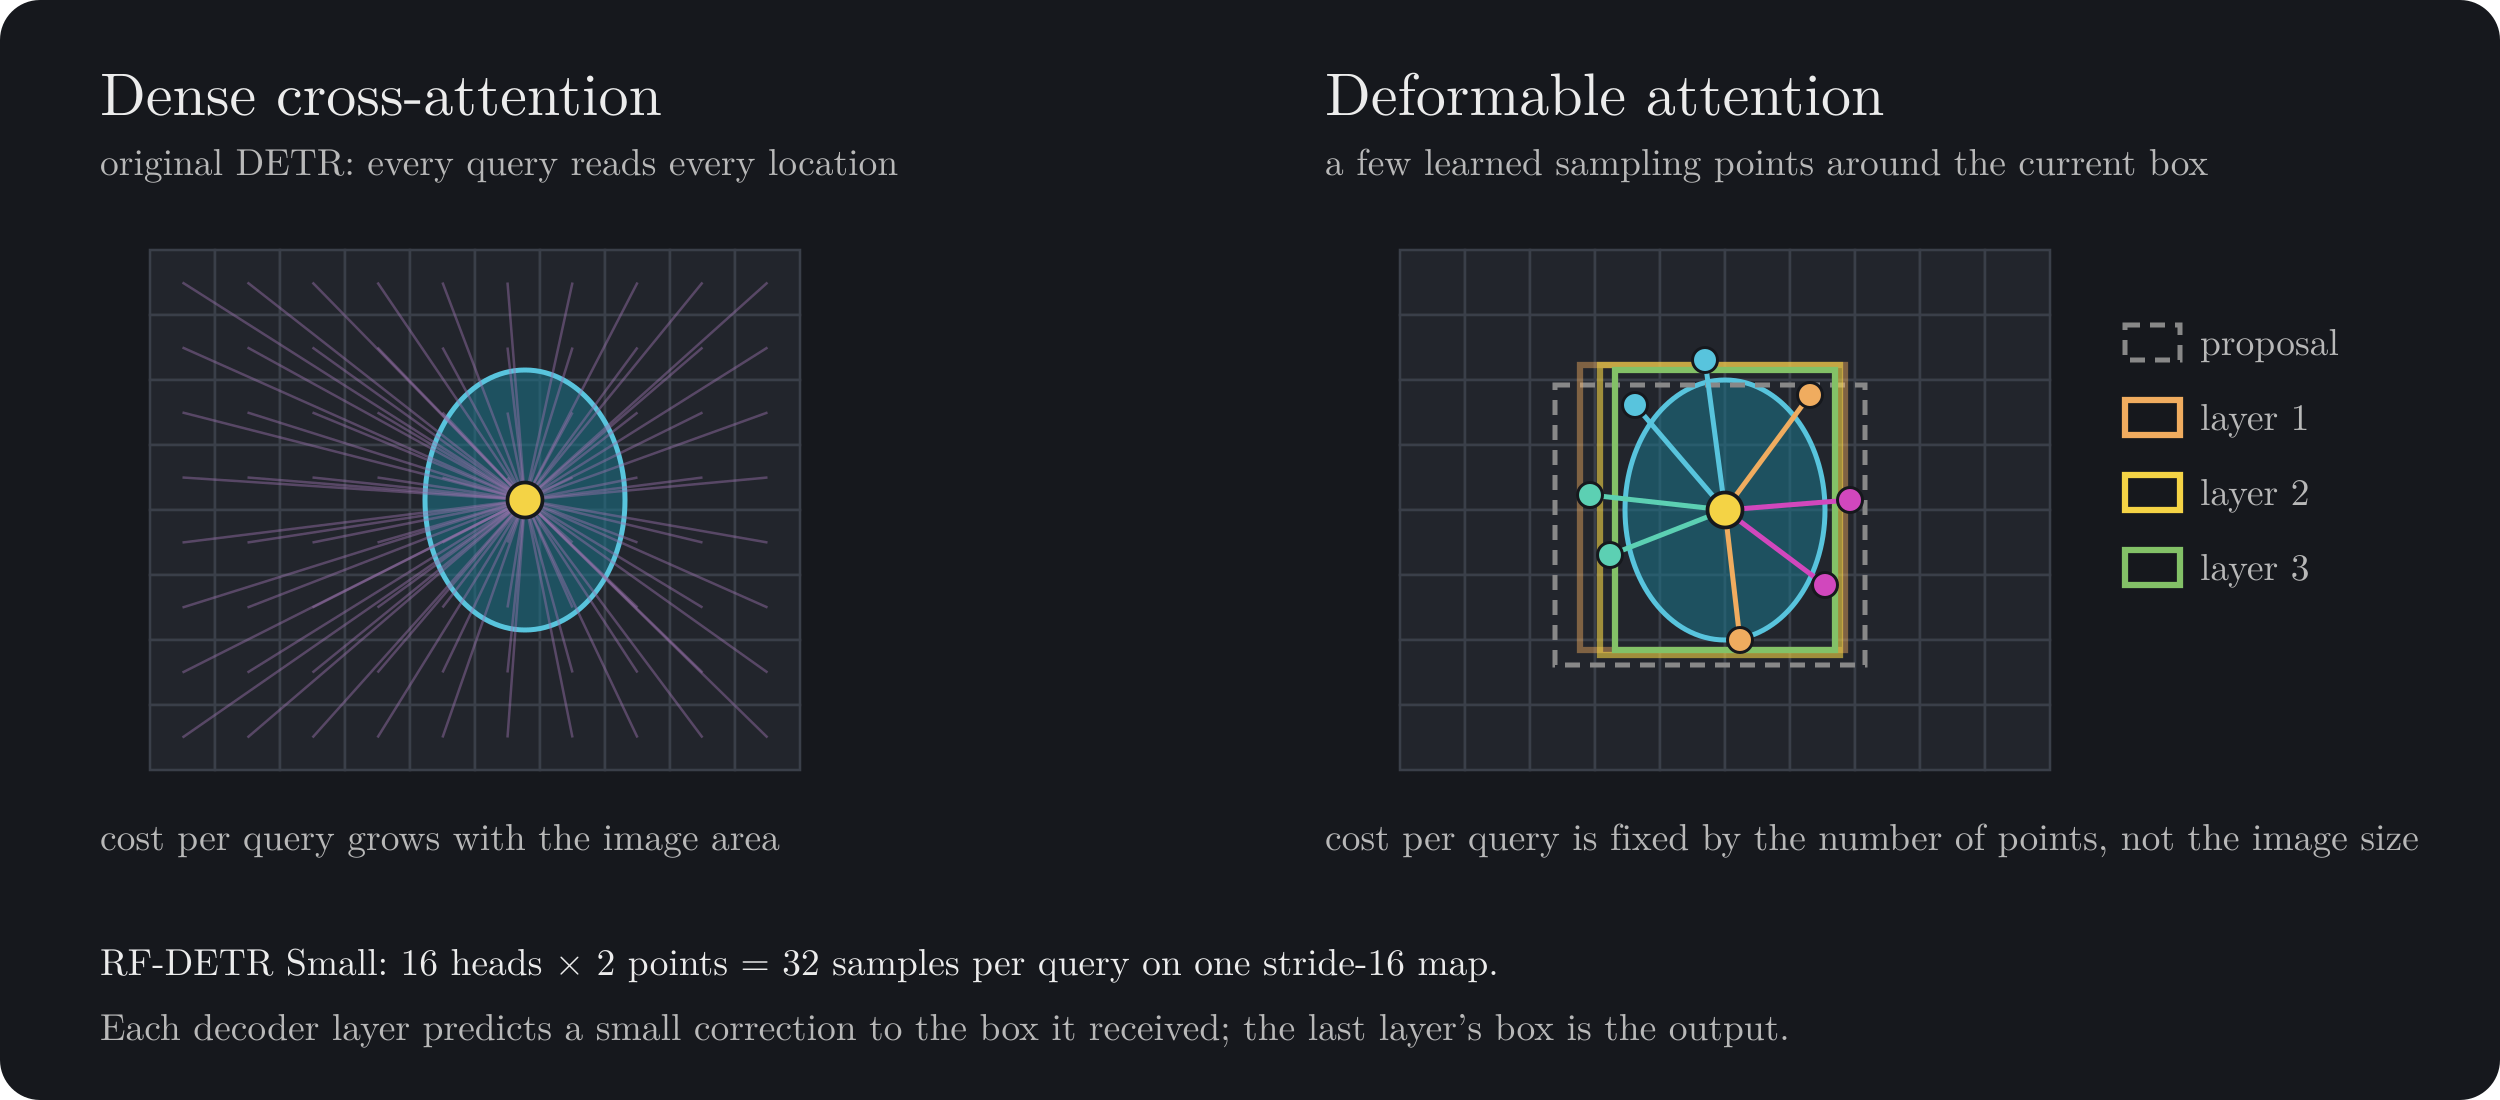
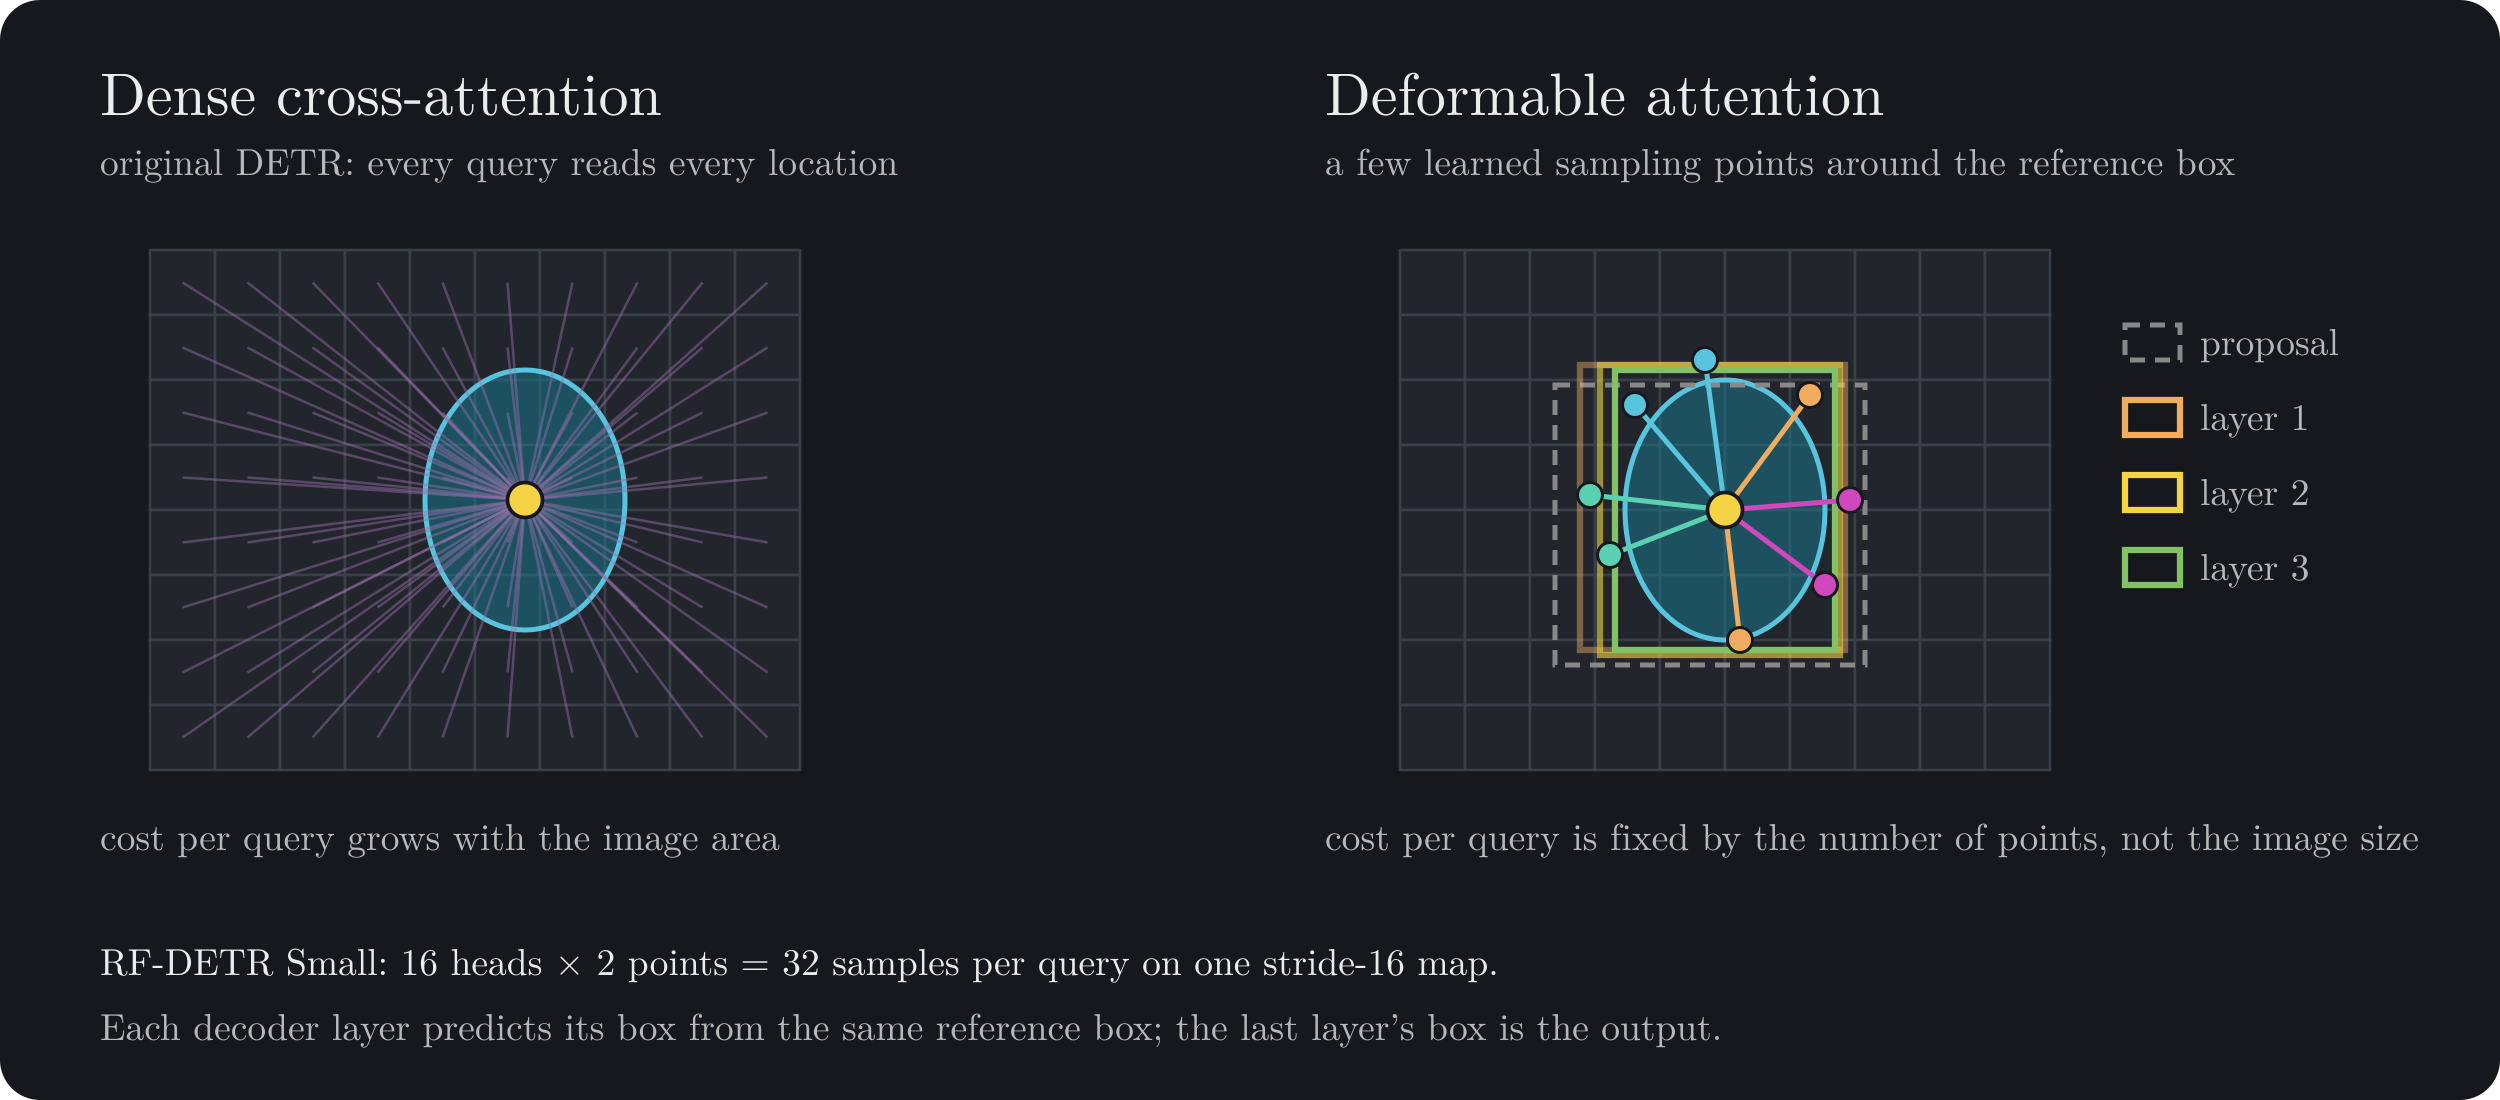
<svg xmlns="http://www.w3.org/2000/svg" width="1000" height="440" viewBox="0 0 1000 440" role="img" aria-labelledby="title desc">
  <style>
    text { font-family: "CMU Serif", "Latin Modern Roman", Georgia, "Times New Roman", serif; fill: #ECECEC; }
    .h { font-size: 24px; }
    .s { font-size: 15px; fill: #B8B8B8; }
    .lbl { font-size: 15px; }
    @media (prefers-reduced-motion: reduce) { * { animation: none !important; } }

    .cell { fill: #22252C; stroke: #3A3F49; stroke-width: 1; }
    .obj { fill: #1C758A; fill-opacity: .55; stroke: #58C4DD; stroke-width: 2; }
    .ray { stroke: #9A72AC; stroke-width: 1; opacity: .45; }
    .q { fill: #F4D345; stroke: #16181D; stroke-width: 1.5; }
    .off { stroke-width: 2; fill: none; stroke-dasharray: 80; stroke-dashoffset: 0; animation: reach 8s infinite; }
    .pt { stroke: #16181D; stroke-width: 1.2; }
    .b0 { fill: none; stroke: #888888; stroke-width: 2; stroke-dasharray: 6 4; }
    .b1, .b2, .b3 { fill: none; stroke-width: 2.5; }
    .b1 { stroke: #F0AC5F; opacity: .45; animation: s1 8s infinite; }
    .b2 { stroke: #F4D345; opacity: .6; animation: s2 8s infinite; }
    .b3 { stroke: #83C167; opacity: 1; animation: s3 8s infinite; }
    @keyframes reach { 0%, 5% { stroke-dashoffset: 80; } 25%, 92% { stroke-dashoffset: 0; } 100% { stroke-dashoffset: 80; } }
    @keyframes s1 { 0%, 30% { opacity: 0; } 38%, 50% { opacity: 1; } 58%, 92% { opacity: .45; } 100% { opacity: 0; } }
    @keyframes s2 { 0%, 50% { opacity: 0; } 58%, 68% { opacity: 1; } 76%, 92% { opacity: .6; } 100% { opacity: 0; } }
    @keyframes s3 { 0%, 68% { opacity: 0; } 76%, 92% { opacity: 1; } 100% { opacity: 0; } }
  </style>
  <rect width="1000" height="440" rx="16" fill="#16181D" />
  <text class="h" x="40" y="46">Dense cross-attention</text>
  <text class="s" x="40" y="70">original DETR: every query reads every location</text>
  <rect class="cell" x="60" y="100" width="26" height="26" />
  <rect class="cell" x="86" y="100" width="26" height="26" />
  <rect class="cell" x="112" y="100" width="26" height="26" />
  <rect class="cell" x="138" y="100" width="26" height="26" />
  <rect class="cell" x="164" y="100" width="26" height="26" />
  <rect class="cell" x="190" y="100" width="26" height="26" />
  <rect class="cell" x="216" y="100" width="26" height="26" />
  <rect class="cell" x="242" y="100" width="26" height="26" />
  <rect class="cell" x="268" y="100" width="26" height="26" />
  <rect class="cell" x="294" y="100" width="26" height="26" />
  <rect class="cell" x="60" y="126" width="26" height="26" />
  <rect class="cell" x="86" y="126" width="26" height="26" />
  <rect class="cell" x="112" y="126" width="26" height="26" />
  <rect class="cell" x="138" y="126" width="26" height="26" />
  <rect class="cell" x="164" y="126" width="26" height="26" />
  <rect class="cell" x="190" y="126" width="26" height="26" />
  <rect class="cell" x="216" y="126" width="26" height="26" />
  <rect class="cell" x="242" y="126" width="26" height="26" />
  <rect class="cell" x="268" y="126" width="26" height="26" />
  <rect class="cell" x="294" y="126" width="26" height="26" />
  <rect class="cell" x="60" y="152" width="26" height="26" />
  <rect class="cell" x="86" y="152" width="26" height="26" />
  <rect class="cell" x="112" y="152" width="26" height="26" />
  <rect class="cell" x="138" y="152" width="26" height="26" />
  <rect class="cell" x="164" y="152" width="26" height="26" />
  <rect class="cell" x="190" y="152" width="26" height="26" />
  <rect class="cell" x="216" y="152" width="26" height="26" />
  <rect class="cell" x="242" y="152" width="26" height="26" />
  <rect class="cell" x="268" y="152" width="26" height="26" />
  <rect class="cell" x="294" y="152" width="26" height="26" />
  <rect class="cell" x="60" y="178" width="26" height="26" />
  <rect class="cell" x="86" y="178" width="26" height="26" />
  <rect class="cell" x="112" y="178" width="26" height="26" />
  <rect class="cell" x="138" y="178" width="26" height="26" />
  <rect class="cell" x="164" y="178" width="26" height="26" />
  <rect class="cell" x="190" y="178" width="26" height="26" />
  <rect class="cell" x="216" y="178" width="26" height="26" />
  <rect class="cell" x="242" y="178" width="26" height="26" />
  <rect class="cell" x="268" y="178" width="26" height="26" />
  <rect class="cell" x="294" y="178" width="26" height="26" />
  <rect class="cell" x="60" y="204" width="26" height="26" />
  <rect class="cell" x="86" y="204" width="26" height="26" />
  <rect class="cell" x="112" y="204" width="26" height="26" />
  <rect class="cell" x="138" y="204" width="26" height="26" />
  <rect class="cell" x="164" y="204" width="26" height="26" />
  <rect class="cell" x="190" y="204" width="26" height="26" />
  <rect class="cell" x="216" y="204" width="26" height="26" />
  <rect class="cell" x="242" y="204" width="26" height="26" />
  <rect class="cell" x="268" y="204" width="26" height="26" />
  <rect class="cell" x="294" y="204" width="26" height="26" />
  <rect class="cell" x="60" y="230" width="26" height="26" />
  <rect class="cell" x="86" y="230" width="26" height="26" />
  <rect class="cell" x="112" y="230" width="26" height="26" />
  <rect class="cell" x="138" y="230" width="26" height="26" />
  <rect class="cell" x="164" y="230" width="26" height="26" />
  <rect class="cell" x="190" y="230" width="26" height="26" />
  <rect class="cell" x="216" y="230" width="26" height="26" />
  <rect class="cell" x="242" y="230" width="26" height="26" />
  <rect class="cell" x="268" y="230" width="26" height="26" />
  <rect class="cell" x="294" y="230" width="26" height="26" />
  <rect class="cell" x="60" y="256" width="26" height="26" />
  <rect class="cell" x="86" y="256" width="26" height="26" />
  <rect class="cell" x="112" y="256" width="26" height="26" />
  <rect class="cell" x="138" y="256" width="26" height="26" />
  <rect class="cell" x="164" y="256" width="26" height="26" />
  <rect class="cell" x="190" y="256" width="26" height="26" />
  <rect class="cell" x="216" y="256" width="26" height="26" />
  <rect class="cell" x="242" y="256" width="26" height="26" />
  <rect class="cell" x="268" y="256" width="26" height="26" />
  <rect class="cell" x="294" y="256" width="26" height="26" />
  <rect class="cell" x="60" y="282" width="26" height="26" />
  <rect class="cell" x="86" y="282" width="26" height="26" />
  <rect class="cell" x="112" y="282" width="26" height="26" />
  <rect class="cell" x="138" y="282" width="26" height="26" />
  <rect class="cell" x="164" y="282" width="26" height="26" />
  <rect class="cell" x="190" y="282" width="26" height="26" />
  <rect class="cell" x="216" y="282" width="26" height="26" />
  <rect class="cell" x="242" y="282" width="26" height="26" />
  <rect class="cell" x="268" y="282" width="26" height="26" />
  <rect class="cell" x="294" y="282" width="26" height="26" />
  <ellipse class="obj" cx="210" cy="200" rx="40" ry="52" />
  <g>
    <line class="ray" x1="210" y1="200" x2="73.0" y2="113.0" />
    <line class="ray" x1="210" y1="200" x2="99.0" y2="113.0" />
    <line class="ray" x1="210" y1="200" x2="125.0" y2="113.0" />
    <line class="ray" x1="210" y1="200" x2="151.0" y2="113.0" />
    <line class="ray" x1="210" y1="200" x2="177.0" y2="113.0" />
    <line class="ray" x1="210" y1="200" x2="203.0" y2="113.0" />
    <line class="ray" x1="210" y1="200" x2="229.0" y2="113.0" />
    <line class="ray" x1="210" y1="200" x2="255.0" y2="113.0" />
    <line class="ray" x1="210" y1="200" x2="281.0" y2="113.0" />
    <line class="ray" x1="210" y1="200" x2="307.0" y2="113.0" />
    <line class="ray" x1="210" y1="200" x2="73.0" y2="139.0" />
    <line class="ray" x1="210" y1="200" x2="99.0" y2="139.0" />
    <line class="ray" x1="210" y1="200" x2="125.0" y2="139.0" />
    <line class="ray" x1="210" y1="200" x2="151.0" y2="139.0" />
    <line class="ray" x1="210" y1="200" x2="177.0" y2="139.0" />
    <line class="ray" x1="210" y1="200" x2="203.0" y2="139.0" />
    <line class="ray" x1="210" y1="200" x2="229.0" y2="139.0" />
    <line class="ray" x1="210" y1="200" x2="255.0" y2="139.0" />
    <line class="ray" x1="210" y1="200" x2="281.0" y2="139.0" />
    <line class="ray" x1="210" y1="200" x2="307.0" y2="139.0" />
    <line class="ray" x1="210" y1="200" x2="73.0" y2="165.0" />
    <line class="ray" x1="210" y1="200" x2="99.0" y2="165.0" />
    <line class="ray" x1="210" y1="200" x2="125.0" y2="165.0" />
    <line class="ray" x1="210" y1="200" x2="151.0" y2="165.0" />
    <line class="ray" x1="210" y1="200" x2="177.0" y2="165.0" />
    <line class="ray" x1="210" y1="200" x2="203.0" y2="165.0" />
    <line class="ray" x1="210" y1="200" x2="229.0" y2="165.0" />
    <line class="ray" x1="210" y1="200" x2="255.0" y2="165.0" />
    <line class="ray" x1="210" y1="200" x2="281.0" y2="165.0" />
    <line class="ray" x1="210" y1="200" x2="307.0" y2="165.0" />
    <line class="ray" x1="210" y1="200" x2="73.0" y2="191.0" />
    <line class="ray" x1="210" y1="200" x2="99.0" y2="191.0" />
    <line class="ray" x1="210" y1="200" x2="125.0" y2="191.0" />
    <line class="ray" x1="210" y1="200" x2="151.0" y2="191.0" />
    <line class="ray" x1="210" y1="200" x2="177.0" y2="191.0" />
    <line class="ray" x1="210" y1="200" x2="203.0" y2="191.0" />
    <line class="ray" x1="210" y1="200" x2="229.0" y2="191.0" />
    <line class="ray" x1="210" y1="200" x2="255.0" y2="191.0" />
    <line class="ray" x1="210" y1="200" x2="281.0" y2="191.0" />
    <line class="ray" x1="210" y1="200" x2="307.0" y2="191.0" />
    <line class="ray" x1="210" y1="200" x2="73.0" y2="217.0" />
    <line class="ray" x1="210" y1="200" x2="99.0" y2="217.0" />
    <line class="ray" x1="210" y1="200" x2="125.0" y2="217.0" />
    <line class="ray" x1="210" y1="200" x2="151.0" y2="217.0" />
    <line class="ray" x1="210" y1="200" x2="177.0" y2="217.0" />
    <line class="ray" x1="210" y1="200" x2="203.0" y2="217.0" />
    <line class="ray" x1="210" y1="200" x2="229.0" y2="217.0" />
    <line class="ray" x1="210" y1="200" x2="255.0" y2="217.0" />
    <line class="ray" x1="210" y1="200" x2="281.0" y2="217.0" />
    <line class="ray" x1="210" y1="200" x2="307.0" y2="217.0" />
    <line class="ray" x1="210" y1="200" x2="73.0" y2="243.0" />
    <line class="ray" x1="210" y1="200" x2="99.0" y2="243.0" />
    <line class="ray" x1="210" y1="200" x2="125.0" y2="243.0" />
    <line class="ray" x1="210" y1="200" x2="151.0" y2="243.0" />
    <line class="ray" x1="210" y1="200" x2="177.0" y2="243.0" />
    <line class="ray" x1="210" y1="200" x2="203.0" y2="243.0" />
    <line class="ray" x1="210" y1="200" x2="229.0" y2="243.0" />
    <line class="ray" x1="210" y1="200" x2="255.0" y2="243.0" />
    <line class="ray" x1="210" y1="200" x2="281.0" y2="243.0" />
    <line class="ray" x1="210" y1="200" x2="307.0" y2="243.0" />
    <line class="ray" x1="210" y1="200" x2="73.0" y2="269.0" />
    <line class="ray" x1="210" y1="200" x2="99.0" y2="269.0" />
    <line class="ray" x1="210" y1="200" x2="125.0" y2="269.0" />
    <line class="ray" x1="210" y1="200" x2="151.0" y2="269.0" />
    <line class="ray" x1="210" y1="200" x2="177.0" y2="269.0" />
    <line class="ray" x1="210" y1="200" x2="203.0" y2="269.0" />
    <line class="ray" x1="210" y1="200" x2="229.0" y2="269.0" />
    <line class="ray" x1="210" y1="200" x2="255.0" y2="269.0" />
    <line class="ray" x1="210" y1="200" x2="281.0" y2="269.0" />
    <line class="ray" x1="210" y1="200" x2="307.0" y2="269.0" />
    <line class="ray" x1="210" y1="200" x2="73.0" y2="295.0" />
    <line class="ray" x1="210" y1="200" x2="99.0" y2="295.0" />
    <line class="ray" x1="210" y1="200" x2="125.0" y2="295.0" />
    <line class="ray" x1="210" y1="200" x2="151.0" y2="295.0" />
    <line class="ray" x1="210" y1="200" x2="177.0" y2="295.0" />
    <line class="ray" x1="210" y1="200" x2="203.0" y2="295.0" />
    <line class="ray" x1="210" y1="200" x2="229.0" y2="295.0" />
    <line class="ray" x1="210" y1="200" x2="255.0" y2="295.0" />
    <line class="ray" x1="210" y1="200" x2="281.0" y2="295.0" />
    <line class="ray" x1="210" y1="200" x2="307.0" y2="295.0" />
  </g>
  <circle class="q" cx="210" cy="200" r="7" />
  <text class="s" x="40" y="340">cost per query grows with the image area</text>
  <text class="h" x="530" y="46">Deformable attention</text>
-   <text class="s" x="530" y="70">a few learned sampling points around the current box</text>
+   <text class="s" x="530" y="70">a few learned sampling points around the reference box</text>
  <rect class="cell" x="560" y="100" width="26" height="26" />
  <rect class="cell" x="586" y="100" width="26" height="26" />
  <rect class="cell" x="612" y="100" width="26" height="26" />
  <rect class="cell" x="638" y="100" width="26" height="26" />
  <rect class="cell" x="664" y="100" width="26" height="26" />
  <rect class="cell" x="690" y="100" width="26" height="26" />
  <rect class="cell" x="716" y="100" width="26" height="26" />
  <rect class="cell" x="742" y="100" width="26" height="26" />
  <rect class="cell" x="768" y="100" width="26" height="26" />
  <rect class="cell" x="794" y="100" width="26" height="26" />
  <rect class="cell" x="560" y="126" width="26" height="26" />
  <rect class="cell" x="586" y="126" width="26" height="26" />
  <rect class="cell" x="612" y="126" width="26" height="26" />
  <rect class="cell" x="638" y="126" width="26" height="26" />
  <rect class="cell" x="664" y="126" width="26" height="26" />
  <rect class="cell" x="690" y="126" width="26" height="26" />
  <rect class="cell" x="716" y="126" width="26" height="26" />
  <rect class="cell" x="742" y="126" width="26" height="26" />
  <rect class="cell" x="768" y="126" width="26" height="26" />
  <rect class="cell" x="794" y="126" width="26" height="26" />
  <rect class="cell" x="560" y="152" width="26" height="26" />
  <rect class="cell" x="586" y="152" width="26" height="26" />
  <rect class="cell" x="612" y="152" width="26" height="26" />
  <rect class="cell" x="638" y="152" width="26" height="26" />
  <rect class="cell" x="664" y="152" width="26" height="26" />
  <rect class="cell" x="690" y="152" width="26" height="26" />
  <rect class="cell" x="716" y="152" width="26" height="26" />
  <rect class="cell" x="742" y="152" width="26" height="26" />
  <rect class="cell" x="768" y="152" width="26" height="26" />
  <rect class="cell" x="794" y="152" width="26" height="26" />
  <rect class="cell" x="560" y="178" width="26" height="26" />
  <rect class="cell" x="586" y="178" width="26" height="26" />
  <rect class="cell" x="612" y="178" width="26" height="26" />
  <rect class="cell" x="638" y="178" width="26" height="26" />
  <rect class="cell" x="664" y="178" width="26" height="26" />
  <rect class="cell" x="690" y="178" width="26" height="26" />
  <rect class="cell" x="716" y="178" width="26" height="26" />
  <rect class="cell" x="742" y="178" width="26" height="26" />
  <rect class="cell" x="768" y="178" width="26" height="26" />
  <rect class="cell" x="794" y="178" width="26" height="26" />
  <rect class="cell" x="560" y="204" width="26" height="26" />
  <rect class="cell" x="586" y="204" width="26" height="26" />
  <rect class="cell" x="612" y="204" width="26" height="26" />
  <rect class="cell" x="638" y="204" width="26" height="26" />
  <rect class="cell" x="664" y="204" width="26" height="26" />
  <rect class="cell" x="690" y="204" width="26" height="26" />
  <rect class="cell" x="716" y="204" width="26" height="26" />
  <rect class="cell" x="742" y="204" width="26" height="26" />
  <rect class="cell" x="768" y="204" width="26" height="26" />
  <rect class="cell" x="794" y="204" width="26" height="26" />
  <rect class="cell" x="560" y="230" width="26" height="26" />
  <rect class="cell" x="586" y="230" width="26" height="26" />
  <rect class="cell" x="612" y="230" width="26" height="26" />
  <rect class="cell" x="638" y="230" width="26" height="26" />
  <rect class="cell" x="664" y="230" width="26" height="26" />
  <rect class="cell" x="690" y="230" width="26" height="26" />
  <rect class="cell" x="716" y="230" width="26" height="26" />
  <rect class="cell" x="742" y="230" width="26" height="26" />
  <rect class="cell" x="768" y="230" width="26" height="26" />
  <rect class="cell" x="794" y="230" width="26" height="26" />
  <rect class="cell" x="560" y="256" width="26" height="26" />
  <rect class="cell" x="586" y="256" width="26" height="26" />
  <rect class="cell" x="612" y="256" width="26" height="26" />
  <rect class="cell" x="638" y="256" width="26" height="26" />
  <rect class="cell" x="664" y="256" width="26" height="26" />
  <rect class="cell" x="690" y="256" width="26" height="26" />
  <rect class="cell" x="716" y="256" width="26" height="26" />
  <rect class="cell" x="742" y="256" width="26" height="26" />
  <rect class="cell" x="768" y="256" width="26" height="26" />
  <rect class="cell" x="794" y="256" width="26" height="26" />
  <rect class="cell" x="560" y="282" width="26" height="26" />
  <rect class="cell" x="586" y="282" width="26" height="26" />
  <rect class="cell" x="612" y="282" width="26" height="26" />
  <rect class="cell" x="638" y="282" width="26" height="26" />
  <rect class="cell" x="664" y="282" width="26" height="26" />
  <rect class="cell" x="690" y="282" width="26" height="26" />
  <rect class="cell" x="716" y="282" width="26" height="26" />
  <rect class="cell" x="742" y="282" width="26" height="26" />
  <rect class="cell" x="768" y="282" width="26" height="26" />
  <rect class="cell" x="794" y="282" width="26" height="26" />
  <ellipse class="obj" cx="690" cy="204" rx="40" ry="52" />
  <rect class="b0" x="622" y="154" width="124" height="112" />
  <rect class="b1" x="632" y="146" width="106" height="114" />
  <rect class="b2" x="640" y="146" width="96" height="116" />
  <rect class="b3" x="646" y="148" width="88" height="112" />
  <line class="off" stroke="#58C4DD" x1="690" y1="204" x2="654" y2="162" />
  <circle class="pt" cx="654" cy="162" r="5" fill="#58C4DD" />
  <line class="off" stroke="#F0AC5F" x1="690" y1="204" x2="724" y2="158" />
  <circle class="pt" cx="724" cy="158" r="5" fill="#F0AC5F" />
  <line class="off" stroke="#5CD0B3" x1="690" y1="204" x2="644" y2="222" />
  <circle class="pt" cx="644" cy="222" r="5" fill="#5CD0B3" />
  <line class="off" stroke="#D147BD" x1="690" y1="204" x2="730" y2="234" />
  <circle class="pt" cx="730" cy="234" r="5" fill="#D147BD" />
  <line class="off" stroke="#58C4DD" x1="690" y1="204" x2="682" y2="144" />
  <circle class="pt" cx="682" cy="144" r="5" fill="#58C4DD" />
  <line class="off" stroke="#F0AC5F" x1="690" y1="204" x2="696" y2="256" />
  <circle class="pt" cx="696" cy="256" r="5" fill="#F0AC5F" />
  <line class="off" stroke="#5CD0B3" x1="690" y1="204" x2="636" y2="198" />
  <circle class="pt" cx="636" cy="198" r="5" fill="#5CD0B3" />
  <line class="off" stroke="#D147BD" x1="690" y1="204" x2="740" y2="200" />
  <circle class="pt" cx="740" cy="200" r="5" fill="#D147BD" />
  <circle class="q" cx="690" cy="204" r="7" />
  <rect class="b0" x="850" y="130" width="22" height="14" style="animation:none" />
  <text class="s" x="880" y="142">proposal</text>
  <rect x="850" y="160" width="22" height="14" fill="none" stroke="#F0AC5F" stroke-width="2.5" />
  <text class="s" x="880" y="172">layer 1</text>
  <rect x="850" y="190" width="22" height="14" fill="none" stroke="#F4D345" stroke-width="2.5" />
  <text class="s" x="880" y="202">layer 2</text>
  <rect x="850" y="220" width="22" height="14" fill="none" stroke="#83C167" stroke-width="2.5" />
  <text class="s" x="880" y="232">layer 3</text>
  <text class="s" x="530" y="340">cost per query is fixed by the number of points, not the image size</text>
  <text class="lbl" x="40" y="390">RF-DETR Small: 16 heads × 2 points = 32 samples per query on one stride-16 map.</text>
-   <text class="s" x="40" y="416">Each decoder layer predicts a small correction to the box it received; the last layer’s box is the output.</text>
+   <text class="s" x="40" y="416">Each decoder layer predicts its box from the same reference box; the last layer’s box is the output.</text>
</svg>
